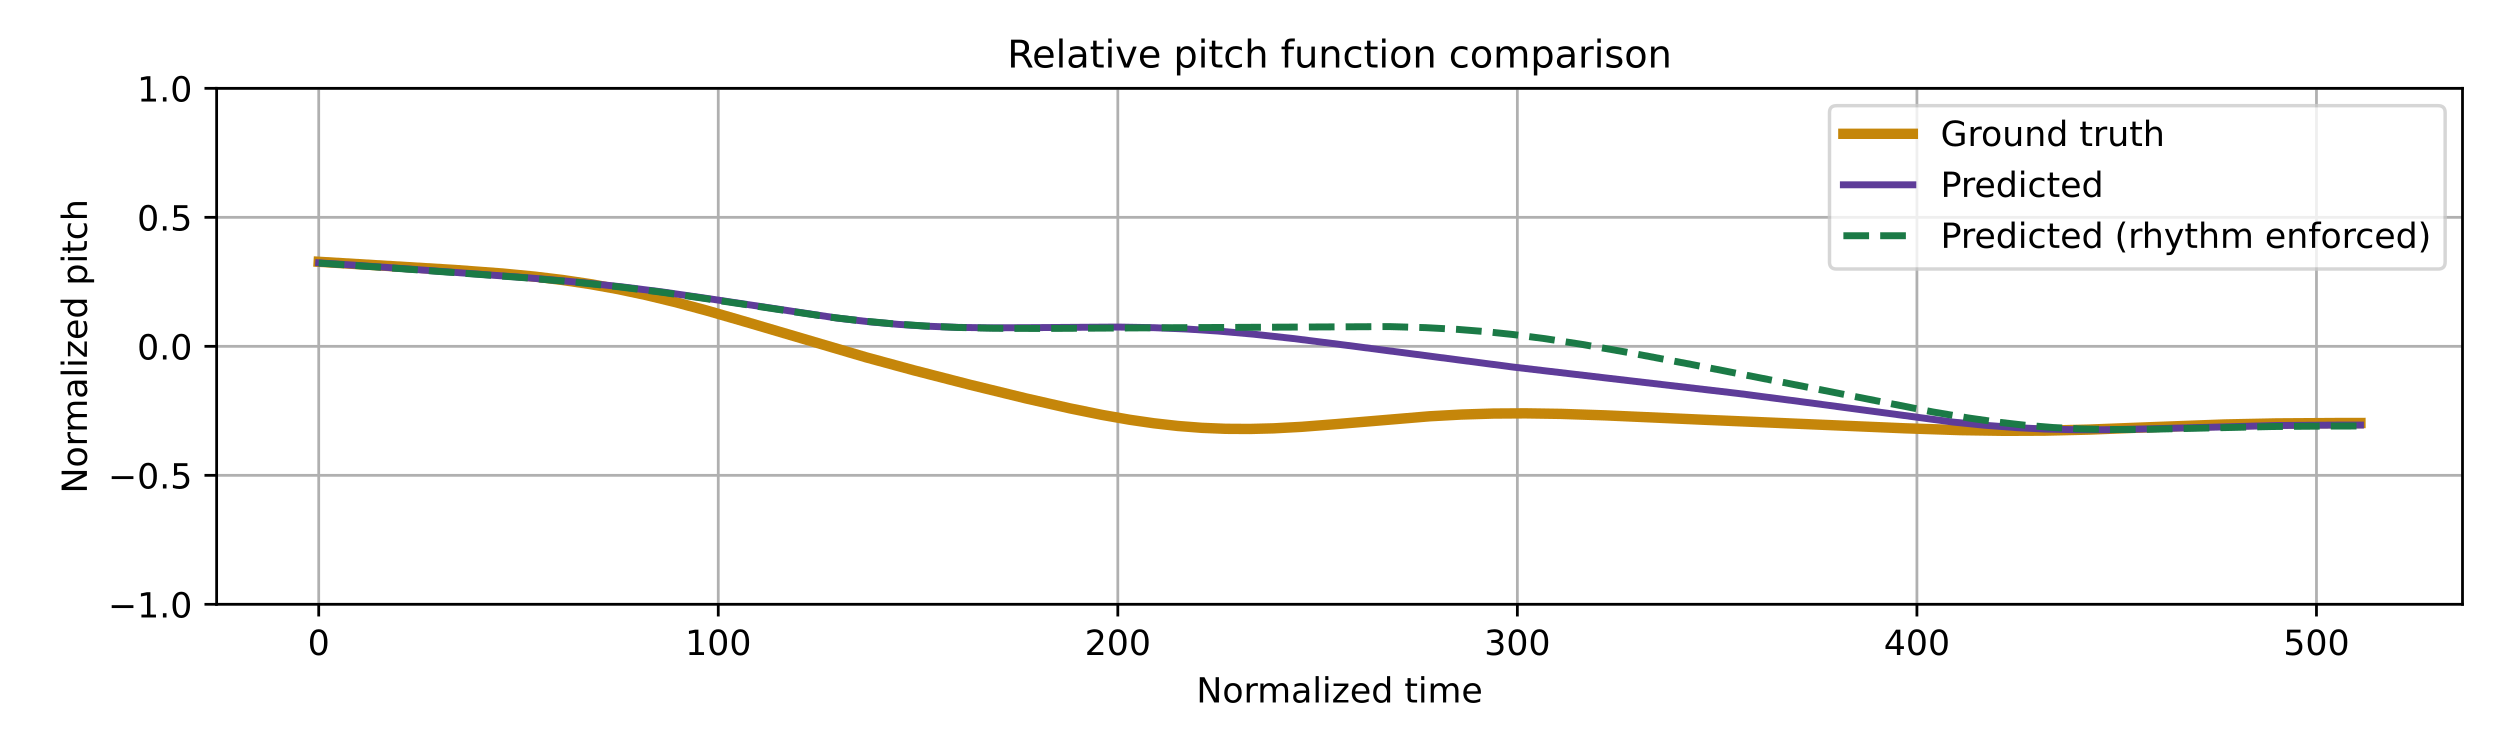
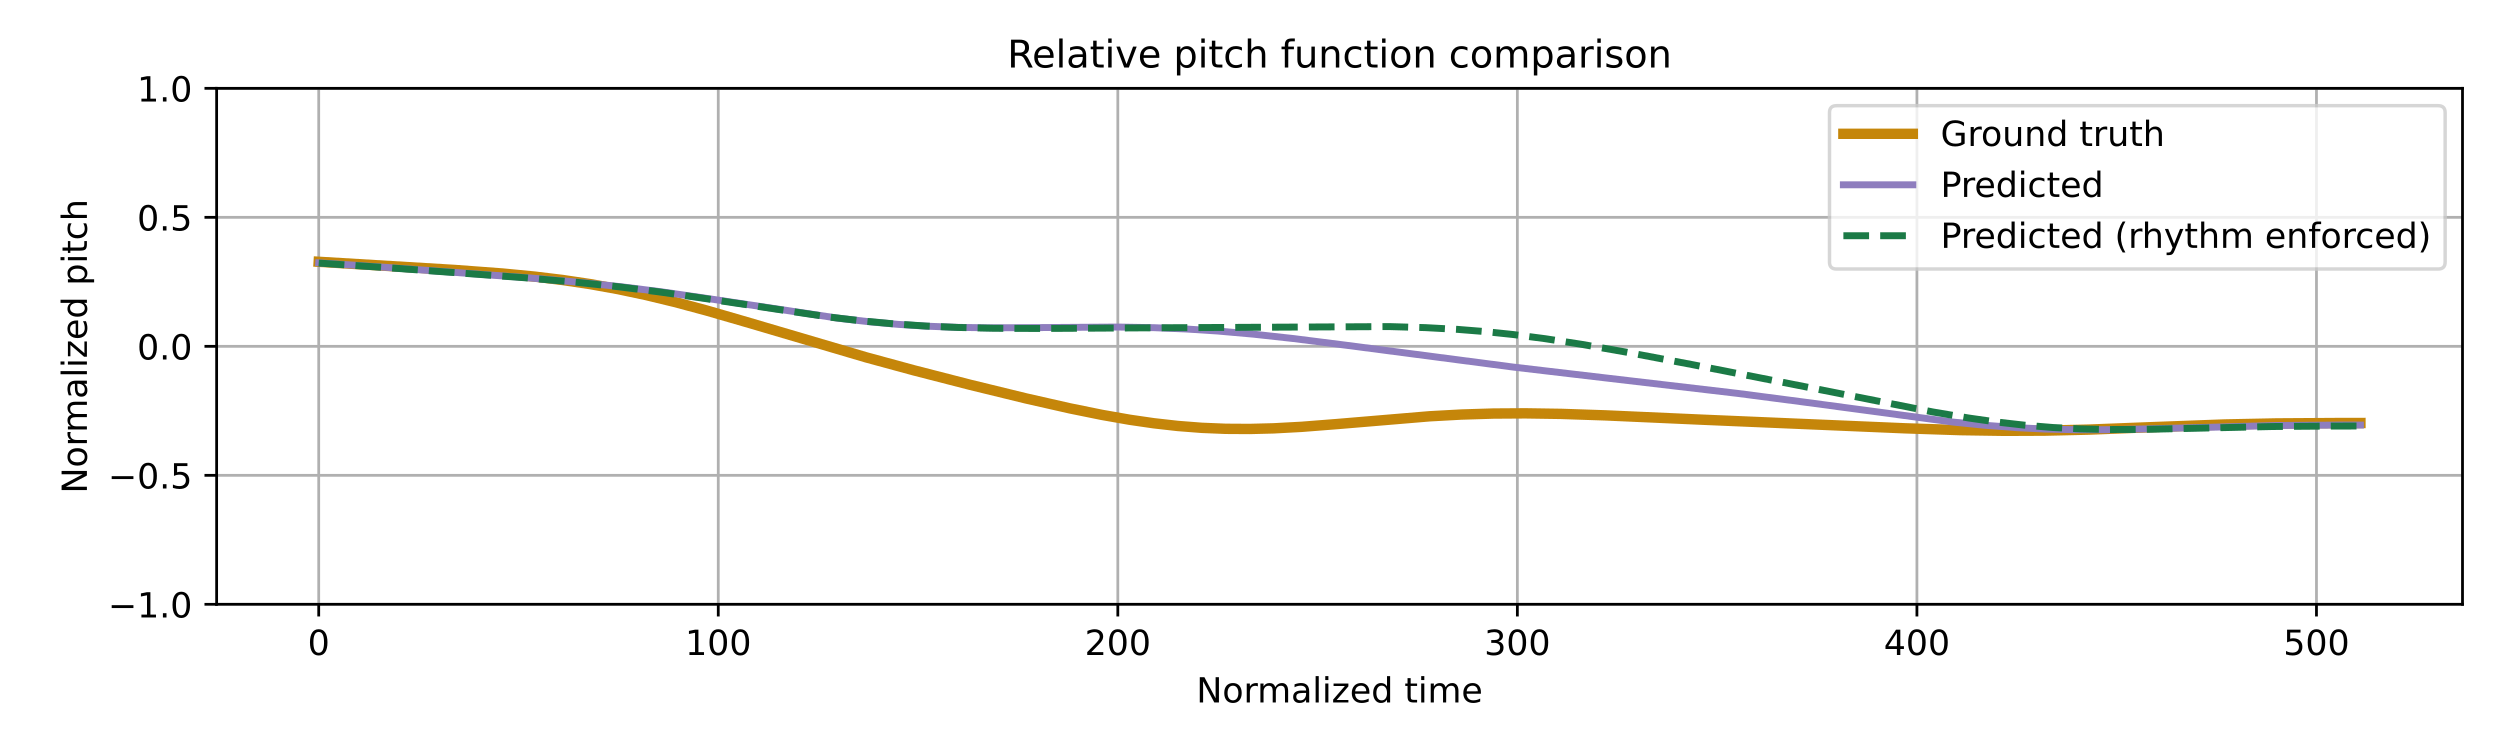
<svg xmlns="http://www.w3.org/2000/svg" xmlns:xlink="http://www.w3.org/1999/xlink" width="720pt" height="216pt" viewBox="0 0 720 216" version="1.1">
  <defs>
    <style type="text/css">*{stroke-linejoin: round; stroke-linecap: butt}</style>
  </defs>
  <g id="figure_1">
    <g id="patch_1">
      <path d="M 0 216  L 720 216  L 720 0  L 0 0  z " style="fill: #ffffff" />
    </g>
    <g id="axes_1">
      <g id="patch_2">
        <path d="M 62.39 174.04  L 709.2 174.04  L 709.2 25.44  L 62.39 25.44  z " style="fill: #ffffff" />
      </g>
      <g id="matplotlib.axis_1">
        <g id="xtick_1">
          <g id="line2d_1">
-             <path d="M 91.79 174.04  L 91.79 25.44  " clip-path="url(#p8b9692ca4b)" style="fill: none; stroke: #b0b0b0; stroke-width: 0.8; stroke-linecap: square" />
+             <path d="M 91.79 174.04  L 91.79 25.44  " clip-path="url(#pfb8aaa3a15)" style="fill: none; stroke: #b0b0b0; stroke-width: 0.8; stroke-linecap: square" />
          </g>
          <g id="line2d_2">
            <defs>
-               <path id="ma7863d72a4" d="M 0 0  L 0 3.5  " style="stroke: #000000; stroke-width: 0.8" />
-             </defs>
-             <g>
-               <use xlink:href="#ma7863d72a4" x="91.79" y="174.04" style="stroke: #000000; stroke-width: 0.8" />
+               <path id="ma32403d48f" d="M 0 0  L 0 3.5  " style="stroke: #000000; stroke-width: 0.8" />
+             </defs>
+             <g>
+               <use xlink:href="#ma32403d48f" x="91.79" y="174.04" style="stroke: #000000; stroke-width: 0.8" />
            </g>
          </g>
          <g id="text_1">
            <g transform="translate(88.60921 188.6384) scale(0.1 -0.1)">
              <defs>
                <path id="DejaVuSans-30" d="M 2034 4250  Q 1547 4250 1301 3770  Q 1056 3291 1056 2328  Q 1056 1369 1301 889  Q 1547 409 2034 409  Q 2525 409 2770 889  Q 3016 1369 3016 2328  Q 3016 3291 2770 3770  Q 2525 4250 2034 4250  z M 2034 4750  Q 2819 4750 3233 4129  Q 3647 3509 3647 2328  Q 3647 1150 3233 529  Q 2819 -91 2034 -91  Q 1250 -91 836 529  Q 422 1150 422 2328  Q 422 3509 836 4129  Q 1250 4750 2034 4750  z " transform="scale(0.015625)" />
              </defs>
              <use xlink:href="#DejaVuSans-30" />
            </g>
          </g>
        </g>
        <g id="xtick_2">
          <g id="line2d_3">
-             <path d="M 206.861 174.04  L 206.861 25.44  " clip-path="url(#p8b9692ca4b)" style="fill: none; stroke: #b0b0b0; stroke-width: 0.8; stroke-linecap: square" />
+             <path d="M 206.861 174.04  L 206.861 25.44  " clip-path="url(#pfb8aaa3a15)" style="fill: none; stroke: #b0b0b0; stroke-width: 0.8; stroke-linecap: square" />
          </g>
          <g id="line2d_4">
            <g>
-               <use xlink:href="#ma7863d72a4" x="206.861" y="174.04" style="stroke: #000000; stroke-width: 0.8" />
+               <use xlink:href="#ma32403d48f" x="206.861" y="174.04" style="stroke: #000000; stroke-width: 0.8" />
            </g>
          </g>
          <g id="text_2">
            <g transform="translate(197.317 188.6384) scale(0.1 -0.1)">
              <defs>
                <path id="DejaVuSans-31" d="M 794 531  L 1825 531  L 1825 4091  L 703 3866  L 703 4441  L 1819 4666  L 2450 4666  L 2450 531  L 3481 531  L 3481 0  L 794 0  L 794 531  z " transform="scale(0.015625)" />
              </defs>
              <use xlink:href="#DejaVuSans-31" />
              <use xlink:href="#DejaVuSans-30" transform="translate(63.62305 0)" />
              <use xlink:href="#DejaVuSans-30" transform="translate(127.2461 0)" />
            </g>
          </g>
        </g>
        <g id="xtick_3">
          <g id="line2d_5">
-             <path d="M 321.931 174.04  L 321.931 25.44  " clip-path="url(#p8b9692ca4b)" style="fill: none; stroke: #b0b0b0; stroke-width: 0.8; stroke-linecap: square" />
+             <path d="M 321.931 174.04  L 321.931 25.44  " clip-path="url(#pfb8aaa3a15)" style="fill: none; stroke: #b0b0b0; stroke-width: 0.8; stroke-linecap: square" />
          </g>
          <g id="line2d_6">
            <g>
-               <use xlink:href="#ma7863d72a4" x="321.931" y="174.04" style="stroke: #000000; stroke-width: 0.8" />
+               <use xlink:href="#ma32403d48f" x="321.931" y="174.04" style="stroke: #000000; stroke-width: 0.8" />
            </g>
          </g>
          <g id="text_3">
            <g transform="translate(312.3872 188.6384) scale(0.1 -0.1)">
              <defs>
                <path id="DejaVuSans-32" d="M 1228 531  L 3431 531  L 3431 0  L 469 0  L 469 531  Q 828 903 1448 1529  Q 2069 2156 2228 2338  Q 2531 2678 2651 2914  Q 2772 3150 2772 3378  Q 2772 3750 2511 3984  Q 2250 4219 1831 4219  Q 1534 4219 1204 4116  Q 875 4013 500 3803  L 500 4441  Q 881 4594 1212 4672  Q 1544 4750 1819 4750  Q 2544 4750 2975 4387  Q 3406 4025 3406 3419  Q 3406 3131 3298 2873  Q 3191 2616 2906 2266  Q 2828 2175 2409 1742  Q 1991 1309 1228 531  z " transform="scale(0.015625)" />
              </defs>
              <use xlink:href="#DejaVuSans-32" />
              <use xlink:href="#DejaVuSans-30" transform="translate(63.62305 0)" />
              <use xlink:href="#DejaVuSans-30" transform="translate(127.2461 0)" />
            </g>
          </g>
        </g>
        <g id="xtick_4">
          <g id="line2d_7">
-             <path d="M 437.001 174.04  L 437.001 25.44  " clip-path="url(#p8b9692ca4b)" style="fill: none; stroke: #b0b0b0; stroke-width: 0.8; stroke-linecap: square" />
+             <path d="M 437.001 174.04  L 437.001 25.44  " clip-path="url(#pfb8aaa3a15)" style="fill: none; stroke: #b0b0b0; stroke-width: 0.8; stroke-linecap: square" />
          </g>
          <g id="line2d_8">
            <g>
-               <use xlink:href="#ma7863d72a4" x="437.001" y="174.04" style="stroke: #000000; stroke-width: 0.8" />
+               <use xlink:href="#ma32403d48f" x="437.001" y="174.04" style="stroke: #000000; stroke-width: 0.8" />
            </g>
          </g>
          <g id="text_4">
            <g transform="translate(427.4575 188.6384) scale(0.1 -0.1)">
              <defs>
                <path id="DejaVuSans-33" d="M 2597 2516  Q 3050 2419 3304 2112  Q 3559 1806 3559 1356  Q 3559 666 3084 287  Q 2609 -91 1734 -91  Q 1441 -91 1130 -33  Q 819 25 488 141  L 488 750  Q 750 597 1062 519  Q 1375 441 1716 441  Q 2309 441 2620 675  Q 2931 909 2931 1356  Q 2931 1769 2642 2001  Q 2353 2234 1838 2234  L 1294 2234  L 1294 2753  L 1863 2753  Q 2328 2753 2575 2939  Q 2822 3125 2822 3475  Q 2822 3834 2567 4026  Q 2313 4219 1838 4219  Q 1578 4219 1281 4162  Q 984 4106 628 3988  L 628 4550  Q 988 4650 1302 4700  Q 1616 4750 1894 4750  Q 2613 4750 3031 4423  Q 3450 4097 3450 3541  Q 3450 3153 3228 2886  Q 3006 2619 2597 2516  z " transform="scale(0.015625)" />
              </defs>
              <use xlink:href="#DejaVuSans-33" />
              <use xlink:href="#DejaVuSans-30" transform="translate(63.62305 0)" />
              <use xlink:href="#DejaVuSans-30" transform="translate(127.2461 0)" />
            </g>
          </g>
        </g>
        <g id="xtick_5">
          <g id="line2d_9">
-             <path d="M 552.072 174.04  L 552.072 25.44  " clip-path="url(#p8b9692ca4b)" style="fill: none; stroke: #b0b0b0; stroke-width: 0.8; stroke-linecap: square" />
+             <path d="M 552.072 174.04  L 552.072 25.44  " clip-path="url(#pfb8aaa3a15)" style="fill: none; stroke: #b0b0b0; stroke-width: 0.8; stroke-linecap: square" />
          </g>
          <g id="line2d_10">
            <g>
-               <use xlink:href="#ma7863d72a4" x="552.072" y="174.04" style="stroke: #000000; stroke-width: 0.8" />
+               <use xlink:href="#ma32403d48f" x="552.072" y="174.04" style="stroke: #000000; stroke-width: 0.8" />
            </g>
          </g>
          <g id="text_5">
            <g transform="translate(542.5278 188.6384) scale(0.1 -0.1)">
              <defs>
                <path id="DejaVuSans-34" d="M 2419 4116  L 825 1625  L 2419 1625  L 2419 4116  z M 2253 4666  L 3047 4666  L 3047 1625  L 3713 1625  L 3713 1100  L 3047 1100  L 3047 0  L 2419 0  L 2419 1100  L 313 1100  L 313 1709  L 2253 4666  z " transform="scale(0.015625)" />
              </defs>
              <use xlink:href="#DejaVuSans-34" />
              <use xlink:href="#DejaVuSans-30" transform="translate(63.62305 0)" />
              <use xlink:href="#DejaVuSans-30" transform="translate(127.2461 0)" />
            </g>
          </g>
        </g>
        <g id="xtick_6">
          <g id="line2d_11">
-             <path d="M 667.142 174.04  L 667.142 25.44  " clip-path="url(#p8b9692ca4b)" style="fill: none; stroke: #b0b0b0; stroke-width: 0.8; stroke-linecap: square" />
+             <path d="M 667.142 174.04  L 667.142 25.44  " clip-path="url(#pfb8aaa3a15)" style="fill: none; stroke: #b0b0b0; stroke-width: 0.8; stroke-linecap: square" />
          </g>
          <g id="line2d_12">
            <g>
-               <use xlink:href="#ma7863d72a4" x="667.142" y="174.04" style="stroke: #000000; stroke-width: 0.8" />
+               <use xlink:href="#ma32403d48f" x="667.142" y="174.04" style="stroke: #000000; stroke-width: 0.8" />
            </g>
          </g>
          <g id="text_6">
            <g transform="translate(657.5981 188.6384) scale(0.1 -0.1)">
              <defs>
                <path id="DejaVuSans-35" d="M 691 4666  L 3169 4666  L 3169 4134  L 1269 4134  L 1269 2991  Q 1406 3038 1543 3061  Q 1681 3084 1819 3084  Q 2600 3084 3056 2656  Q 3513 2228 3513 1497  Q 3513 744 3044 326  Q 2575 -91 1722 -91  Q 1428 -91 1123 -41  Q 819 9 494 109  L 494 744  Q 775 591 1075 516  Q 1375 441 1709 441  Q 2250 441 2565 725  Q 2881 1009 2881 1497  Q 2881 1984 2565 2268  Q 2250 2553 1709 2553  Q 1456 2553 1204 2497  Q 953 2441 691 2322  L 691 4666  z " transform="scale(0.015625)" />
              </defs>
              <use xlink:href="#DejaVuSans-35" />
              <use xlink:href="#DejaVuSans-30" transform="translate(63.62305 0)" />
              <use xlink:href="#DejaVuSans-30" transform="translate(127.2461 0)" />
            </g>
          </g>
        </g>
        <g id="text_7">
          <g transform="translate(344.5544 202.3166) scale(0.1 -0.1)">
            <defs>
              <path id="DejaVuSans-4e" d="M 628 4666  L 1478 4666  L 3547 763  L 3547 4666  L 4159 4666  L 4159 0  L 3309 0  L 1241 3903  L 1241 0  L 628 0  L 628 4666  z " transform="scale(0.015625)" />
              <path id="DejaVuSans-6f" d="M 1959 3097  Q 1497 3097 1228 2736  Q 959 2375 959 1747  Q 959 1119 1226 758  Q 1494 397 1959 397  Q 2419 397 2687 759  Q 2956 1122 2956 1747  Q 2956 2369 2687 2733  Q 2419 3097 1959 3097  z M 1959 3584  Q 2709 3584 3137 3096  Q 3566 2609 3566 1747  Q 3566 888 3137 398  Q 2709 -91 1959 -91  Q 1206 -91 779 398  Q 353 888 353 1747  Q 353 2609 779 3096  Q 1206 3584 1959 3584  z " transform="scale(0.015625)" />
              <path id="DejaVuSans-72" d="M 2631 2963  Q 2534 3019 2420 3045  Q 2306 3072 2169 3072  Q 1681 3072 1420 2755  Q 1159 2438 1159 1844  L 1159 0  L 581 0  L 581 3500  L 1159 3500  L 1159 2956  Q 1341 3275 1631 3429  Q 1922 3584 2338 3584  Q 2397 3584 2469 3576  Q 2541 3569 2628 3553  L 2631 2963  z " transform="scale(0.015625)" />
              <path id="DejaVuSans-6d" d="M 3328 2828  Q 3544 3216 3844 3400  Q 4144 3584 4550 3584  Q 5097 3584 5394 3201  Q 5691 2819 5691 2113  L 5691 0  L 5113 0  L 5113 2094  Q 5113 2597 4934 2840  Q 4756 3084 4391 3084  Q 3944 3084 3684 2787  Q 3425 2491 3425 1978  L 3425 0  L 2847 0  L 2847 2094  Q 2847 2600 2669 2842  Q 2491 3084 2119 3084  Q 1678 3084 1418 2786  Q 1159 2488 1159 1978  L 1159 0  L 581 0  L 581 3500  L 1159 3500  L 1159 2956  Q 1356 3278 1631 3431  Q 1906 3584 2284 3584  Q 2666 3584 2933 3390  Q 3200 3197 3328 2828  z " transform="scale(0.015625)" />
              <path id="DejaVuSans-61" d="M 2194 1759  Q 1497 1759 1228 1600  Q 959 1441 959 1056  Q 959 750 1161 570  Q 1363 391 1709 391  Q 2188 391 2477 730  Q 2766 1069 2766 1631  L 2766 1759  L 2194 1759  z M 3341 1997  L 3341 0  L 2766 0  L 2766 531  Q 2569 213 2275 61  Q 1981 -91 1556 -91  Q 1019 -91 701 211  Q 384 513 384 1019  Q 384 1609 779 1909  Q 1175 2209 1959 2209  L 2766 2209  L 2766 2266  Q 2766 2663 2505 2880  Q 2244 3097 1772 3097  Q 1472 3097 1187 3025  Q 903 2953 641 2809  L 641 3341  Q 956 3463 1253 3523  Q 1550 3584 1831 3584  Q 2591 3584 2966 3190  Q 3341 2797 3341 1997  z " transform="scale(0.015625)" />
              <path id="DejaVuSans-6c" d="M 603 4863  L 1178 4863  L 1178 0  L 603 0  L 603 4863  z " transform="scale(0.015625)" />
              <path id="DejaVuSans-69" d="M 603 3500  L 1178 3500  L 1178 0  L 603 0  L 603 3500  z M 603 4863  L 1178 4863  L 1178 4134  L 603 4134  L 603 4863  z " transform="scale(0.015625)" />
              <path id="DejaVuSans-7a" d="M 353 3500  L 3084 3500  L 3084 2975  L 922 459  L 3084 459  L 3084 0  L 275 0  L 275 525  L 2438 3041  L 353 3041  L 353 3500  z " transform="scale(0.015625)" />
              <path id="DejaVuSans-65" d="M 3597 1894  L 3597 1613  L 953 1613  Q 991 1019 1311 708  Q 1631 397 2203 397  Q 2534 397 2845 478  Q 3156 559 3463 722  L 3463 178  Q 3153 47 2828 -22  Q 2503 -91 2169 -91  Q 1331 -91 842 396  Q 353 884 353 1716  Q 353 2575 817 3079  Q 1281 3584 2069 3584  Q 2775 3584 3186 3129  Q 3597 2675 3597 1894  z M 3022 2063  Q 3016 2534 2758 2815  Q 2500 3097 2075 3097  Q 1594 3097 1305 2825  Q 1016 2553 972 2059  L 3022 2063  z " transform="scale(0.015625)" />
              <path id="DejaVuSans-64" d="M 2906 2969  L 2906 4863  L 3481 4863  L 3481 0  L 2906 0  L 2906 525  Q 2725 213 2448 61  Q 2172 -91 1784 -91  Q 1150 -91 751 415  Q 353 922 353 1747  Q 353 2572 751 3078  Q 1150 3584 1784 3584  Q 2172 3584 2448 3432  Q 2725 3281 2906 2969  z M 947 1747  Q 947 1113 1208 752  Q 1469 391 1925 391  Q 2381 391 2643 752  Q 2906 1113 2906 1747  Q 2906 2381 2643 2742  Q 2381 3103 1925 3103  Q 1469 3103 1208 2742  Q 947 2381 947 1747  z " transform="scale(0.015625)" />
              <path id="DejaVuSans-20" transform="scale(0.015625)" />
              <path id="DejaVuSans-74" d="M 1172 4494  L 1172 3500  L 2356 3500  L 2356 3053  L 1172 3053  L 1172 1153  Q 1172 725 1289 603  Q 1406 481 1766 481  L 2356 481  L 2356 0  L 1766 0  Q 1100 0 847 248  Q 594 497 594 1153  L 594 3053  L 172 3053  L 172 3500  L 594 3500  L 594 4494  L 1172 4494  z " transform="scale(0.015625)" />
            </defs>
            <use xlink:href="#DejaVuSans-4e" />
            <use xlink:href="#DejaVuSans-6f" transform="translate(74.80469 0)" />
            <use xlink:href="#DejaVuSans-72" transform="translate(135.9863 0)" />
            <use xlink:href="#DejaVuSans-6d" transform="translate(175.3496 0)" />
            <use xlink:href="#DejaVuSans-61" transform="translate(272.7617 0)" />
            <use xlink:href="#DejaVuSans-6c" transform="translate(334.041 0)" />
            <use xlink:href="#DejaVuSans-69" transform="translate(361.8242 0)" />
            <use xlink:href="#DejaVuSans-7a" transform="translate(389.6074 0)" />
            <use xlink:href="#DejaVuSans-65" transform="translate(442.0977 0)" />
            <use xlink:href="#DejaVuSans-64" transform="translate(503.6211 0)" />
            <use xlink:href="#DejaVuSans-20" transform="translate(567.0977 0)" />
            <use xlink:href="#DejaVuSans-74" transform="translate(598.8848 0)" />
            <use xlink:href="#DejaVuSans-69" transform="translate(638.0938 0)" />
            <use xlink:href="#DejaVuSans-6d" transform="translate(665.877 0)" />
            <use xlink:href="#DejaVuSans-65" transform="translate(763.2891 0)" />
          </g>
        </g>
      </g>
      <g id="matplotlib.axis_2">
        <g id="ytick_1">
          <g id="line2d_13">
-             <path d="M 62.39 174.04  L 709.2 174.04  " clip-path="url(#p8b9692ca4b)" style="fill: none; stroke: #b0b0b0; stroke-width: 0.8; stroke-linecap: square" />
+             <path d="M 62.39 174.04  L 709.2 174.04  " clip-path="url(#pfb8aaa3a15)" style="fill: none; stroke: #b0b0b0; stroke-width: 0.8; stroke-linecap: square" />
          </g>
          <g id="line2d_14">
            <defs>
-               <path id="md182d2be74" d="M 0 0  L -3.5 0  " style="stroke: #000000; stroke-width: 0.8" />
-             </defs>
-             <g>
-               <use xlink:href="#md182d2be74" x="62.39" y="174.04" style="stroke: #000000; stroke-width: 0.8" />
+               <path id="m80df6a2a43" d="M 0 0  L -3.5 0  " style="stroke: #000000; stroke-width: 0.8" />
+             </defs>
+             <g>
+               <use xlink:href="#m80df6a2a43" x="62.39" y="174.04" style="stroke: #000000; stroke-width: 0.8" />
            </g>
          </g>
          <g id="text_8">
            <g transform="translate(31.10719 177.8392) scale(0.1 -0.1)">
              <defs>
                <path id="DejaVuSans-2212" d="M 678 2272  L 4684 2272  L 4684 1741  L 678 1741  L 678 2272  z " transform="scale(0.015625)" />
                <path id="DejaVuSans-2e" d="M 684 794  L 1344 794  L 1344 0  L 684 0  L 684 794  z " transform="scale(0.015625)" />
              </defs>
              <use xlink:href="#DejaVuSans-2212" />
              <use xlink:href="#DejaVuSans-31" transform="translate(83.78906 0)" />
              <use xlink:href="#DejaVuSans-2e" transform="translate(147.4121 0)" />
              <use xlink:href="#DejaVuSans-30" transform="translate(179.1992 0)" />
            </g>
          </g>
        </g>
        <g id="ytick_2">
          <g id="line2d_15">
-             <path d="M 62.39 136.89  L 709.2 136.89  " clip-path="url(#p8b9692ca4b)" style="fill: none; stroke: #b0b0b0; stroke-width: 0.8; stroke-linecap: square" />
+             <path d="M 62.39 136.89  L 709.2 136.89  " clip-path="url(#pfb8aaa3a15)" style="fill: none; stroke: #b0b0b0; stroke-width: 0.8; stroke-linecap: square" />
          </g>
          <g id="line2d_16">
            <g>
-               <use xlink:href="#md182d2be74" x="62.39" y="136.89" style="stroke: #000000; stroke-width: 0.8" />
+               <use xlink:href="#m80df6a2a43" x="62.39" y="136.89" style="stroke: #000000; stroke-width: 0.8" />
            </g>
          </g>
          <g id="text_9">
            <g transform="translate(31.10719 140.6892) scale(0.1 -0.1)">
              <use xlink:href="#DejaVuSans-2212" />
              <use xlink:href="#DejaVuSans-30" transform="translate(83.78906 0)" />
              <use xlink:href="#DejaVuSans-2e" transform="translate(147.4121 0)" />
              <use xlink:href="#DejaVuSans-35" transform="translate(179.1992 0)" />
            </g>
          </g>
        </g>
        <g id="ytick_3">
          <g id="line2d_17">
-             <path d="M 62.39 99.74  L 709.2 99.74  " clip-path="url(#p8b9692ca4b)" style="fill: none; stroke: #b0b0b0; stroke-width: 0.8; stroke-linecap: square" />
+             <path d="M 62.39 99.74  L 709.2 99.74  " clip-path="url(#pfb8aaa3a15)" style="fill: none; stroke: #b0b0b0; stroke-width: 0.8; stroke-linecap: square" />
          </g>
          <g id="line2d_18">
            <g>
-               <use xlink:href="#md182d2be74" x="62.39" y="99.74" style="stroke: #000000; stroke-width: 0.8" />
+               <use xlink:href="#m80df6a2a43" x="62.39" y="99.74" style="stroke: #000000; stroke-width: 0.8" />
            </g>
          </g>
          <g id="text_10">
            <g transform="translate(39.48687 103.5392) scale(0.1 -0.1)">
              <use xlink:href="#DejaVuSans-30" />
              <use xlink:href="#DejaVuSans-2e" transform="translate(63.62305 0)" />
              <use xlink:href="#DejaVuSans-30" transform="translate(95.41016 0)" />
            </g>
          </g>
        </g>
        <g id="ytick_4">
          <g id="line2d_19">
-             <path d="M 62.39 62.59  L 709.2 62.59  " clip-path="url(#p8b9692ca4b)" style="fill: none; stroke: #b0b0b0; stroke-width: 0.8; stroke-linecap: square" />
+             <path d="M 62.39 62.59  L 709.2 62.59  " clip-path="url(#pfb8aaa3a15)" style="fill: none; stroke: #b0b0b0; stroke-width: 0.8; stroke-linecap: square" />
          </g>
          <g id="line2d_20">
            <g>
-               <use xlink:href="#md182d2be74" x="62.39" y="62.59" style="stroke: #000000; stroke-width: 0.8" />
+               <use xlink:href="#m80df6a2a43" x="62.39" y="62.59" style="stroke: #000000; stroke-width: 0.8" />
            </g>
          </g>
          <g id="text_11">
            <g transform="translate(39.48687 66.38922) scale(0.1 -0.1)">
              <use xlink:href="#DejaVuSans-30" />
              <use xlink:href="#DejaVuSans-2e" transform="translate(63.62305 0)" />
              <use xlink:href="#DejaVuSans-35" transform="translate(95.41016 0)" />
            </g>
          </g>
        </g>
        <g id="ytick_5">
          <g id="line2d_21">
-             <path d="M 62.39 25.44  L 709.2 25.44  " clip-path="url(#p8b9692ca4b)" style="fill: none; stroke: #b0b0b0; stroke-width: 0.8; stroke-linecap: square" />
+             <path d="M 62.39 25.44  L 709.2 25.44  " clip-path="url(#pfb8aaa3a15)" style="fill: none; stroke: #b0b0b0; stroke-width: 0.8; stroke-linecap: square" />
          </g>
          <g id="line2d_22">
            <g>
-               <use xlink:href="#md182d2be74" x="62.39" y="25.44" style="stroke: #000000; stroke-width: 0.8" />
+               <use xlink:href="#m80df6a2a43" x="62.39" y="25.44" style="stroke: #000000; stroke-width: 0.8" />
            </g>
          </g>
          <g id="text_12">
            <g transform="translate(39.48687 29.23922) scale(0.1 -0.1)">
              <use xlink:href="#DejaVuSans-31" />
              <use xlink:href="#DejaVuSans-2e" transform="translate(63.62305 0)" />
              <use xlink:href="#DejaVuSans-30" transform="translate(95.41016 0)" />
            </g>
          </g>
        </g>
        <g id="text_13">
          <g transform="translate(25.0275 142.1259) rotate(-90) scale(0.1 -0.1)">
            <defs>
              <path id="DejaVuSans-70" d="M 1159 525  L 1159 -1331  L 581 -1331  L 581 3500  L 1159 3500  L 1159 2969  Q 1341 3281 1617 3432  Q 1894 3584 2278 3584  Q 2916 3584 3314 3078  Q 3713 2572 3713 1747  Q 3713 922 3314 415  Q 2916 -91 2278 -91  Q 1894 -91 1617 61  Q 1341 213 1159 525  z M 3116 1747  Q 3116 2381 2855 2742  Q 2594 3103 2138 3103  Q 1681 3103 1420 2742  Q 1159 2381 1159 1747  Q 1159 1113 1420 752  Q 1681 391 2138 391  Q 2594 391 2855 752  Q 3116 1113 3116 1747  z " transform="scale(0.015625)" />
              <path id="DejaVuSans-63" d="M 3122 3366  L 3122 2828  Q 2878 2963 2633 3030  Q 2388 3097 2138 3097  Q 1578 3097 1268 2742  Q 959 2388 959 1747  Q 959 1106 1268 751  Q 1578 397 2138 397  Q 2388 397 2633 464  Q 2878 531 3122 666  L 3122 134  Q 2881 22 2623 -34  Q 2366 -91 2075 -91  Q 1284 -91 818 406  Q 353 903 353 1747  Q 353 2603 823 3093  Q 1294 3584 2113 3584  Q 2378 3584 2631 3529  Q 2884 3475 3122 3366  z " transform="scale(0.015625)" />
              <path id="DejaVuSans-68" d="M 3513 2113  L 3513 0  L 2938 0  L 2938 2094  Q 2938 2591 2744 2837  Q 2550 3084 2163 3084  Q 1697 3084 1428 2787  Q 1159 2491 1159 1978  L 1159 0  L 581 0  L 581 4863  L 1159 4863  L 1159 2956  Q 1366 3272 1645 3428  Q 1925 3584 2291 3584  Q 2894 3584 3203 3211  Q 3513 2838 3513 2113  z " transform="scale(0.015625)" />
            </defs>
            <use xlink:href="#DejaVuSans-4e" />
            <use xlink:href="#DejaVuSans-6f" transform="translate(74.80469 0)" />
            <use xlink:href="#DejaVuSans-72" transform="translate(135.9863 0)" />
            <use xlink:href="#DejaVuSans-6d" transform="translate(175.3496 0)" />
            <use xlink:href="#DejaVuSans-61" transform="translate(272.7617 0)" />
            <use xlink:href="#DejaVuSans-6c" transform="translate(334.041 0)" />
            <use xlink:href="#DejaVuSans-69" transform="translate(361.8242 0)" />
            <use xlink:href="#DejaVuSans-7a" transform="translate(389.6074 0)" />
            <use xlink:href="#DejaVuSans-65" transform="translate(442.0977 0)" />
            <use xlink:href="#DejaVuSans-64" transform="translate(503.6211 0)" />
            <use xlink:href="#DejaVuSans-20" transform="translate(567.0977 0)" />
            <use xlink:href="#DejaVuSans-70" transform="translate(598.8848 0)" />
            <use xlink:href="#DejaVuSans-69" transform="translate(662.3613 0)" />
            <use xlink:href="#DejaVuSans-74" transform="translate(690.1445 0)" />
            <use xlink:href="#DejaVuSans-63" transform="translate(729.3535 0)" />
            <use xlink:href="#DejaVuSans-68" transform="translate(784.334 0)" />
          </g>
        </g>
      </g>
      <g id="line2d_23">
-         <path d="M 91.79 75.395  L 130.914 77.746  L 144.723 78.772  L 153.928 79.658  L 161.983 80.632  L 170.038 81.834  L 178.093 83.286  L 186.148 84.993  L 194.203 86.938  L 203.409 89.404  L 214.916 92.737  L 249.437 102.914  L 263.245 106.669  L 279.355 110.81  L 295.465 114.741  L 308.123 117.61  L 317.328 119.481  L 325.383 120.895  L 332.287 121.898  L 339.192 122.677  L 346.096 123.213  L 353 123.498  L 359.904 123.541  L 366.808 123.364  L 374.863 122.928  L 385.22 122.117  L 411.686 119.893  L 420.891 119.387  L 430.097 119.103  L 439.303 119.041  L 449.659 119.2  L 462.317 119.625  L 489.934 120.856  L 548.619 123.352  L 564.729 123.882  L 577.387 124.076  L 588.894 124.026  L 601.552 123.726  L 618.812 123.056  L 640.676 122.248  L 655.635 121.943  L 674.046 121.825  L 679.8 121.818  L 679.8 121.818  " clip-path="url(#p8b9692ca4b)" style="fill: none; stroke: #c5860a; stroke-width: 3; stroke-linecap: square" />
+         <path d="M 91.79 75.395  L 130.914 77.746  L 144.723 78.772  L 153.928 79.658  L 161.983 80.632  L 170.038 81.834  L 178.093 83.286  L 186.148 84.993  L 194.203 86.938  L 203.409 89.404  L 214.916 92.737  L 249.437 102.914  L 263.245 106.669  L 279.355 110.81  L 295.465 114.741  L 308.123 117.61  L 317.328 119.481  L 325.383 120.895  L 332.287 121.898  L 339.192 122.677  L 346.096 123.213  L 353 123.498  L 359.904 123.541  L 366.808 123.364  L 374.863 122.928  L 385.22 122.117  L 411.686 119.893  L 420.891 119.387  L 430.097 119.103  L 439.303 119.041  L 449.659 119.2  L 462.317 119.625  L 489.934 120.856  L 548.619 123.352  L 564.729 123.882  L 577.387 124.076  L 588.894 124.026  L 601.552 123.726  L 618.812 123.056  L 640.676 122.248  L 655.635 121.943  L 674.046 121.825  L 679.8 121.818  L 679.8 121.818  " clip-path="url(#pfb8aaa3a15)" style="fill: none; stroke: #c5860a; stroke-width: 3; stroke-linecap: square" />
      </g>
      <g id="line2d_24">
-         <path d="M 91.79 75.692  L 112.503 77.093  L 152.778 80.062  L 167.737 81.392  L 179.244 82.626  L 190.751 84.081  L 203.409 85.917  L 241.382 91.641  L 250.587 92.695  L 258.642 93.415  L 266.697 93.933  L 275.903 94.284  L 285.109 94.416  L 297.766 94.356  L 321.931 94.187  L 332.287 94.369  L 341.493 94.744  L 350.699 95.336  L 361.055 96.247  L 372.562 97.51  L 387.521 99.407  L 435.851 105.723  L 462.317 108.83  L 500.29 113.28  L 518.701 115.681  L 562.428 121.552  L 571.633 122.477  L 580.839 123.17  L 588.894 123.563  L 598.1 123.771  L 607.305 123.753  L 618.812 123.507  L 655.635 122.545  L 674.046 122.423  L 679.8 122.416  L 679.8 122.416  " clip-path="url(#p8b9692ca4b)" style="fill: none; stroke: #5e3c99; stroke-width: 2; stroke-linecap: square" />
+         <path d="M 91.79 75.692  L 112.503 77.093  L 152.778 80.062  L 167.737 81.392  L 179.244 82.626  L 190.751 84.081  L 203.409 85.917  L 241.382 91.641  L 250.587 92.695  L 258.642 93.415  L 266.697 93.933  L 275.903 94.284  L 285.109 94.416  L 297.766 94.356  L 321.931 94.187  L 332.287 94.369  L 341.493 94.744  L 350.699 95.336  L 361.055 96.247  L 372.562 97.51  L 387.521 99.407  L 435.851 105.723  L 462.317 108.83  L 500.29 113.28  L 518.701 115.681  L 562.428 121.552  L 571.633 122.477  L 580.839 123.17  L 588.894 123.563  L 598.1 123.771  L 607.305 123.753  L 618.812 123.507  L 655.635 122.545  L 674.046 122.423  L 679.8 122.416  L 679.8 122.416  " clip-path="url(#pfb8aaa3a15)" style="fill: none; stroke: #8e7dbe; stroke-width: 2; stroke-linecap: square" />
      </g>
      <g id="line2d_25">
-         <path d="M 91.79 75.765  L 112.503 77.156  L 151.627 80.027  L 166.586 81.355  L 178.093 82.586  L 189.6 84.034  L 202.258 85.852  L 239.08 91.346  L 248.286 92.424  L 257.492 93.281  L 266.697 93.906  L 275.903 94.309  L 286.259 94.542  L 300.068 94.605  L 329.986 94.42  L 400.179 94.058  L 410.535 94.357  L 419.741 94.857  L 427.796 95.504  L 435.851 96.351  L 445.056 97.551  L 455.413 99.151  L 468.07 101.364  L 487.632 105.058  L 521.003 111.599  L 556.674 118.645  L 567.031 120.396  L 575.086 121.544  L 583.141 122.459  L 591.195 123.119  L 599.25 123.525  L 607.305 123.7  L 616.511 123.677  L 630.319 123.381  L 654.484 122.838  L 671.745 122.704  L 679.8 122.691  L 679.8 122.691  " clip-path="url(#p8b9692ca4b)" style="fill: none; stroke-dasharray: 7.4,3.2; stroke-dashoffset: 0; stroke: #1b7a46; stroke-width: 2" />
+         <path d="M 91.79 75.765  L 112.503 77.156  L 151.627 80.027  L 166.586 81.355  L 178.093 82.586  L 189.6 84.034  L 202.258 85.852  L 239.08 91.346  L 248.286 92.424  L 257.492 93.281  L 266.697 93.906  L 275.903 94.309  L 286.259 94.542  L 300.068 94.605  L 329.986 94.42  L 400.179 94.058  L 410.535 94.357  L 419.741 94.857  L 427.796 95.504  L 435.851 96.351  L 445.056 97.551  L 455.413 99.151  L 468.07 101.364  L 487.632 105.058  L 521.003 111.599  L 556.674 118.645  L 567.031 120.396  L 575.086 121.544  L 583.141 122.459  L 591.195 123.119  L 599.25 123.525  L 607.305 123.7  L 616.511 123.677  L 630.319 123.381  L 654.484 122.838  L 671.745 122.704  L 679.8 122.691  L 679.8 122.691  " clip-path="url(#pfb8aaa3a15)" style="fill: none; stroke-dasharray: 7.4,3.2; stroke-dashoffset: 0; stroke: #1b7a46; stroke-width: 2" />
      </g>
      <g id="patch_3">
        <path d="M 62.39 174.04  L 62.39 25.44  " style="fill: none; stroke: #000000; stroke-width: 0.8; stroke-linejoin: miter; stroke-linecap: square" />
      </g>
      <g id="patch_4">
        <path d="M 709.2 174.04  L 709.2 25.44  " style="fill: none; stroke: #000000; stroke-width: 0.8; stroke-linejoin: miter; stroke-linecap: square" />
      </g>
      <g id="patch_5">
        <path d="M 62.39 174.04  L 709.2 174.04  " style="fill: none; stroke: #000000; stroke-width: 0.8; stroke-linejoin: miter; stroke-linecap: square" />
      </g>
      <g id="patch_6">
        <path d="M 62.39 25.44  L 709.2 25.44  " style="fill: none; stroke: #000000; stroke-width: 0.8; stroke-linejoin: miter; stroke-linecap: square" />
      </g>
      <g id="text_14">
        <g transform="translate(290.1045 19.44) scale(0.11 -0.11)">
          <defs>
            <path id="DejaVuSans-52" d="M 2841 2188  Q 3044 2119 3236 1894  Q 3428 1669 3622 1275  L 4263 0  L 3584 0  L 2988 1197  Q 2756 1666 2539 1819  Q 2322 1972 1947 1972  L 1259 1972  L 1259 0  L 628 0  L 628 4666  L 2053 4666  Q 2853 4666 3247 4331  Q 3641 3997 3641 3322  Q 3641 2881 3436 2590  Q 3231 2300 2841 2188  z M 1259 4147  L 1259 2491  L 2053 2491  Q 2509 2491 2742 2702  Q 2975 2913 2975 3322  Q 2975 3731 2742 3939  Q 2509 4147 2053 4147  L 1259 4147  z " transform="scale(0.015625)" />
            <path id="DejaVuSans-76" d="M 191 3500  L 800 3500  L 1894 563  L 2988 3500  L 3597 3500  L 2284 0  L 1503 0  L 191 3500  z " transform="scale(0.015625)" />
            <path id="DejaVuSans-66" d="M 2375 4863  L 2375 4384  L 1825 4384  Q 1516 4384 1395 4259  Q 1275 4134 1275 3809  L 1275 3500  L 2222 3500  L 2222 3053  L 1275 3053  L 1275 0  L 697 0  L 697 3053  L 147 3053  L 147 3500  L 697 3500  L 697 3744  Q 697 4328 969 4595  Q 1241 4863 1831 4863  L 2375 4863  z " transform="scale(0.015625)" />
            <path id="DejaVuSans-75" d="M 544 1381  L 544 3500  L 1119 3500  L 1119 1403  Q 1119 906 1312 657  Q 1506 409 1894 409  Q 2359 409 2629 706  Q 2900 1003 2900 1516  L 2900 3500  L 3475 3500  L 3475 0  L 2900 0  L 2900 538  Q 2691 219 2414 64  Q 2138 -91 1772 -91  Q 1169 -91 856 284  Q 544 659 544 1381  z M 1991 3584  L 1991 3584  z " transform="scale(0.015625)" />
            <path id="DejaVuSans-6e" d="M 3513 2113  L 3513 0  L 2938 0  L 2938 2094  Q 2938 2591 2744 2837  Q 2550 3084 2163 3084  Q 1697 3084 1428 2787  Q 1159 2491 1159 1978  L 1159 0  L 581 0  L 581 3500  L 1159 3500  L 1159 2956  Q 1366 3272 1645 3428  Q 1925 3584 2291 3584  Q 2894 3584 3203 3211  Q 3513 2838 3513 2113  z " transform="scale(0.015625)" />
            <path id="DejaVuSans-73" d="M 2834 3397  L 2834 2853  Q 2591 2978 2328 3040  Q 2066 3103 1784 3103  Q 1356 3103 1142 2972  Q 928 2841 928 2578  Q 928 2378 1081 2264  Q 1234 2150 1697 2047  L 1894 2003  Q 2506 1872 2764 1633  Q 3022 1394 3022 966  Q 3022 478 2636 193  Q 2250 -91 1575 -91  Q 1294 -91 989 -36  Q 684 19 347 128  L 347 722  Q 666 556 975 473  Q 1284 391 1588 391  Q 1994 391 2212 530  Q 2431 669 2431 922  Q 2431 1156 2273 1281  Q 2116 1406 1581 1522  L 1381 1569  Q 847 1681 609 1914  Q 372 2147 372 2553  Q 372 3047 722 3315  Q 1072 3584 1716 3584  Q 2034 3584 2315 3537  Q 2597 3491 2834 3397  z " transform="scale(0.015625)" />
          </defs>
          <use xlink:href="#DejaVuSans-52" />
          <use xlink:href="#DejaVuSans-65" transform="translate(64.98242 0)" />
          <use xlink:href="#DejaVuSans-6c" transform="translate(126.5059 0)" />
          <use xlink:href="#DejaVuSans-61" transform="translate(154.2891 0)" />
          <use xlink:href="#DejaVuSans-74" transform="translate(215.5684 0)" />
          <use xlink:href="#DejaVuSans-69" transform="translate(254.7773 0)" />
          <use xlink:href="#DejaVuSans-76" transform="translate(282.5605 0)" />
          <use xlink:href="#DejaVuSans-65" transform="translate(341.7402 0)" />
          <use xlink:href="#DejaVuSans-20" transform="translate(403.2637 0)" />
          <use xlink:href="#DejaVuSans-70" transform="translate(435.0508 0)" />
          <use xlink:href="#DejaVuSans-69" transform="translate(498.5273 0)" />
          <use xlink:href="#DejaVuSans-74" transform="translate(526.3105 0)" />
          <use xlink:href="#DejaVuSans-63" transform="translate(565.5195 0)" />
          <use xlink:href="#DejaVuSans-68" transform="translate(620.5 0)" />
          <use xlink:href="#DejaVuSans-20" transform="translate(683.8789 0)" />
          <use xlink:href="#DejaVuSans-66" transform="translate(715.666 0)" />
          <use xlink:href="#DejaVuSans-75" transform="translate(750.8711 0)" />
          <use xlink:href="#DejaVuSans-6e" transform="translate(814.25 0)" />
          <use xlink:href="#DejaVuSans-63" transform="translate(877.6289 0)" />
          <use xlink:href="#DejaVuSans-74" transform="translate(932.6094 0)" />
          <use xlink:href="#DejaVuSans-69" transform="translate(971.8184 0)" />
          <use xlink:href="#DejaVuSans-6f" transform="translate(999.6016 0)" />
          <use xlink:href="#DejaVuSans-6e" transform="translate(1060.783 0)" />
          <use xlink:href="#DejaVuSans-20" transform="translate(1124.162 0)" />
          <use xlink:href="#DejaVuSans-63" transform="translate(1155.949 0)" />
          <use xlink:href="#DejaVuSans-6f" transform="translate(1210.93 0)" />
          <use xlink:href="#DejaVuSans-6d" transform="translate(1272.111 0)" />
          <use xlink:href="#DejaVuSans-70" transform="translate(1369.523 0)" />
          <use xlink:href="#DejaVuSans-61" transform="translate(1433 0)" />
          <use xlink:href="#DejaVuSans-72" transform="translate(1494.279 0)" />
          <use xlink:href="#DejaVuSans-69" transform="translate(1535.393 0)" />
          <use xlink:href="#DejaVuSans-73" transform="translate(1563.176 0)" />
          <use xlink:href="#DejaVuSans-6f" transform="translate(1615.275 0)" />
          <use xlink:href="#DejaVuSans-6e" transform="translate(1676.457 0)" />
        </g>
      </g>
      <g id="legend_1">
        <g id="patch_7">
          <path d="M 528.894 77.474  L 702.2 77.474  Q 704.2 77.474 704.2 75.474  L 704.2 32.44  Q 704.2 30.44 702.2 30.44  L 528.894 30.44  Q 526.894 30.44 526.894 32.44  L 526.894 75.474  Q 526.894 77.474 528.894 77.474  z " style="fill: #ffffff; opacity: 0.8; stroke: #cccccc; stroke-linejoin: miter" />
        </g>
        <g id="line2d_26">
          <path d="M 530.894 38.538  L 540.894 38.538  L 550.894 38.538  " style="fill: none; stroke: #c5860a; stroke-width: 3; stroke-linecap: square" />
        </g>
        <g id="text_15">
          <g transform="translate(558.8937 42.03844) scale(0.1 -0.1)">
            <defs>
              <path id="DejaVuSans-47" d="M 3809 666  L 3809 1919  L 2778 1919  L 2778 2438  L 4434 2438  L 4434 434  Q 4069 175 3628 42  Q 3188 -91 2688 -91  Q 1594 -91 976 548  Q 359 1188 359 2328  Q 359 3472 976 4111  Q 1594 4750 2688 4750  Q 3144 4750 3555 4637  Q 3966 4525 4313 4306  L 4313 3634  Q 3963 3931 3569 4081  Q 3175 4231 2741 4231  Q 1884 4231 1454 3753  Q 1025 3275 1025 2328  Q 1025 1384 1454 906  Q 1884 428 2741 428  Q 3075 428 3337 486  Q 3600 544 3809 666  z " transform="scale(0.015625)" />
            </defs>
            <use xlink:href="#DejaVuSans-47" />
            <use xlink:href="#DejaVuSans-72" transform="translate(77.49023 0)" />
            <use xlink:href="#DejaVuSans-6f" transform="translate(116.3535 0)" />
            <use xlink:href="#DejaVuSans-75" transform="translate(177.5352 0)" />
            <use xlink:href="#DejaVuSans-6e" transform="translate(240.9141 0)" />
            <use xlink:href="#DejaVuSans-64" transform="translate(304.293 0)" />
            <use xlink:href="#DejaVuSans-20" transform="translate(367.7695 0)" />
            <use xlink:href="#DejaVuSans-74" transform="translate(399.5566 0)" />
            <use xlink:href="#DejaVuSans-72" transform="translate(438.7656 0)" />
            <use xlink:href="#DejaVuSans-75" transform="translate(479.8789 0)" />
            <use xlink:href="#DejaVuSans-74" transform="translate(543.2578 0)" />
            <use xlink:href="#DejaVuSans-68" transform="translate(582.4668 0)" />
          </g>
        </g>
        <g id="line2d_27">
-           <path d="M 530.894 53.217  L 540.894 53.217  L 550.894 53.217  " style="fill: none; stroke: #5e3c99; stroke-width: 2; stroke-linecap: square" />
+           <path d="M 530.894 53.217  L 540.894 53.217  L 550.894 53.217  " style="fill: none; stroke: #8e7dbe; stroke-width: 2; stroke-linecap: square" />
        </g>
        <g id="text_16">
          <g transform="translate(558.8937 56.71656) scale(0.1 -0.1)">
            <defs>
              <path id="DejaVuSans-50" d="M 1259 4147  L 1259 2394  L 2053 2394  Q 2494 2394 2734 2622  Q 2975 2850 2975 3272  Q 2975 3691 2734 3919  Q 2494 4147 2053 4147  L 1259 4147  z M 628 4666  L 2053 4666  Q 2838 4666 3239 4311  Q 3641 3956 3641 3272  Q 3641 2581 3239 2228  Q 2838 1875 2053 1875  L 1259 1875  L 1259 0  L 628 0  L 628 4666  z " transform="scale(0.015625)" />
            </defs>
            <use xlink:href="#DejaVuSans-50" />
            <use xlink:href="#DejaVuSans-72" transform="translate(58.55273 0)" />
            <use xlink:href="#DejaVuSans-65" transform="translate(97.41602 0)" />
            <use xlink:href="#DejaVuSans-64" transform="translate(158.9395 0)" />
            <use xlink:href="#DejaVuSans-69" transform="translate(222.416 0)" />
            <use xlink:href="#DejaVuSans-63" transform="translate(250.1992 0)" />
            <use xlink:href="#DejaVuSans-74" transform="translate(305.1797 0)" />
            <use xlink:href="#DejaVuSans-65" transform="translate(344.3887 0)" />
            <use xlink:href="#DejaVuSans-64" transform="translate(405.9121 0)" />
          </g>
        </g>
        <g id="line2d_28">
          <path d="M 530.894 67.895  L 540.894 67.895  L 550.894 67.895  " style="fill: none; stroke-dasharray: 7.4,3.2; stroke-dashoffset: 0; stroke: #1b7a46; stroke-width: 2" />
        </g>
        <g id="text_17">
          <g transform="translate(558.8937 71.39469) scale(0.1 -0.1)">
            <defs>
              <path id="DejaVuSans-28" d="M 1984 4856  Q 1566 4138 1362 3434  Q 1159 2731 1159 2009  Q 1159 1288 1364 580  Q 1569 -128 1984 -844  L 1484 -844  Q 1016 -109 783 600  Q 550 1309 550 2009  Q 550 2706 781 3412  Q 1013 4119 1484 4856  L 1984 4856  z " transform="scale(0.015625)" />
              <path id="DejaVuSans-79" d="M 2059 -325  Q 1816 -950 1584 -1140  Q 1353 -1331 966 -1331  L 506 -1331  L 506 -850  L 844 -850  Q 1081 -850 1212 -737  Q 1344 -625 1503 -206  L 1606 56  L 191 3500  L 800 3500  L 1894 763  L 2988 3500  L 3597 3500  L 2059 -325  z " transform="scale(0.015625)" />
              <path id="DejaVuSans-29" d="M 513 4856  L 1013 4856  Q 1481 4119 1714 3412  Q 1947 2706 1947 2009  Q 1947 1309 1714 600  Q 1481 -109 1013 -844  L 513 -844  Q 928 -128 1133 580  Q 1338 1288 1338 2009  Q 1338 2731 1133 3434  Q 928 4138 513 4856  z " transform="scale(0.015625)" />
            </defs>
            <use xlink:href="#DejaVuSans-50" />
            <use xlink:href="#DejaVuSans-72" transform="translate(58.55273 0)" />
            <use xlink:href="#DejaVuSans-65" transform="translate(97.41602 0)" />
            <use xlink:href="#DejaVuSans-64" transform="translate(158.9395 0)" />
            <use xlink:href="#DejaVuSans-69" transform="translate(222.416 0)" />
            <use xlink:href="#DejaVuSans-63" transform="translate(250.1992 0)" />
            <use xlink:href="#DejaVuSans-74" transform="translate(305.1797 0)" />
            <use xlink:href="#DejaVuSans-65" transform="translate(344.3887 0)" />
            <use xlink:href="#DejaVuSans-64" transform="translate(405.9121 0)" />
            <use xlink:href="#DejaVuSans-20" transform="translate(469.3887 0)" />
            <use xlink:href="#DejaVuSans-28" transform="translate(501.1758 0)" />
            <use xlink:href="#DejaVuSans-72" transform="translate(540.1895 0)" />
            <use xlink:href="#DejaVuSans-68" transform="translate(579.5527 0)" />
            <use xlink:href="#DejaVuSans-79" transform="translate(642.9316 0)" />
            <use xlink:href="#DejaVuSans-74" transform="translate(702.1113 0)" />
            <use xlink:href="#DejaVuSans-68" transform="translate(741.3203 0)" />
            <use xlink:href="#DejaVuSans-6d" transform="translate(804.6992 0)" />
            <use xlink:href="#DejaVuSans-20" transform="translate(902.1113 0)" />
            <use xlink:href="#DejaVuSans-65" transform="translate(933.8984 0)" />
            <use xlink:href="#DejaVuSans-6e" transform="translate(995.4219 0)" />
            <use xlink:href="#DejaVuSans-66" transform="translate(1058.801 0)" />
            <use xlink:href="#DejaVuSans-6f" transform="translate(1094.006 0)" />
            <use xlink:href="#DejaVuSans-72" transform="translate(1155.188 0)" />
            <use xlink:href="#DejaVuSans-63" transform="translate(1194.051 0)" />
            <use xlink:href="#DejaVuSans-65" transform="translate(1249.031 0)" />
            <use xlink:href="#DejaVuSans-64" transform="translate(1310.555 0)" />
            <use xlink:href="#DejaVuSans-29" transform="translate(1374.031 0)" />
          </g>
        </g>
      </g>
    </g>
  </g>
  <defs>
-     <clipPath id="p8b9692ca4b">
+     <clipPath id="pfb8aaa3a15">
      <rect x="62.39" y="25.44" width="646.81" height="148.6" />
    </clipPath>
  </defs>
</svg>
